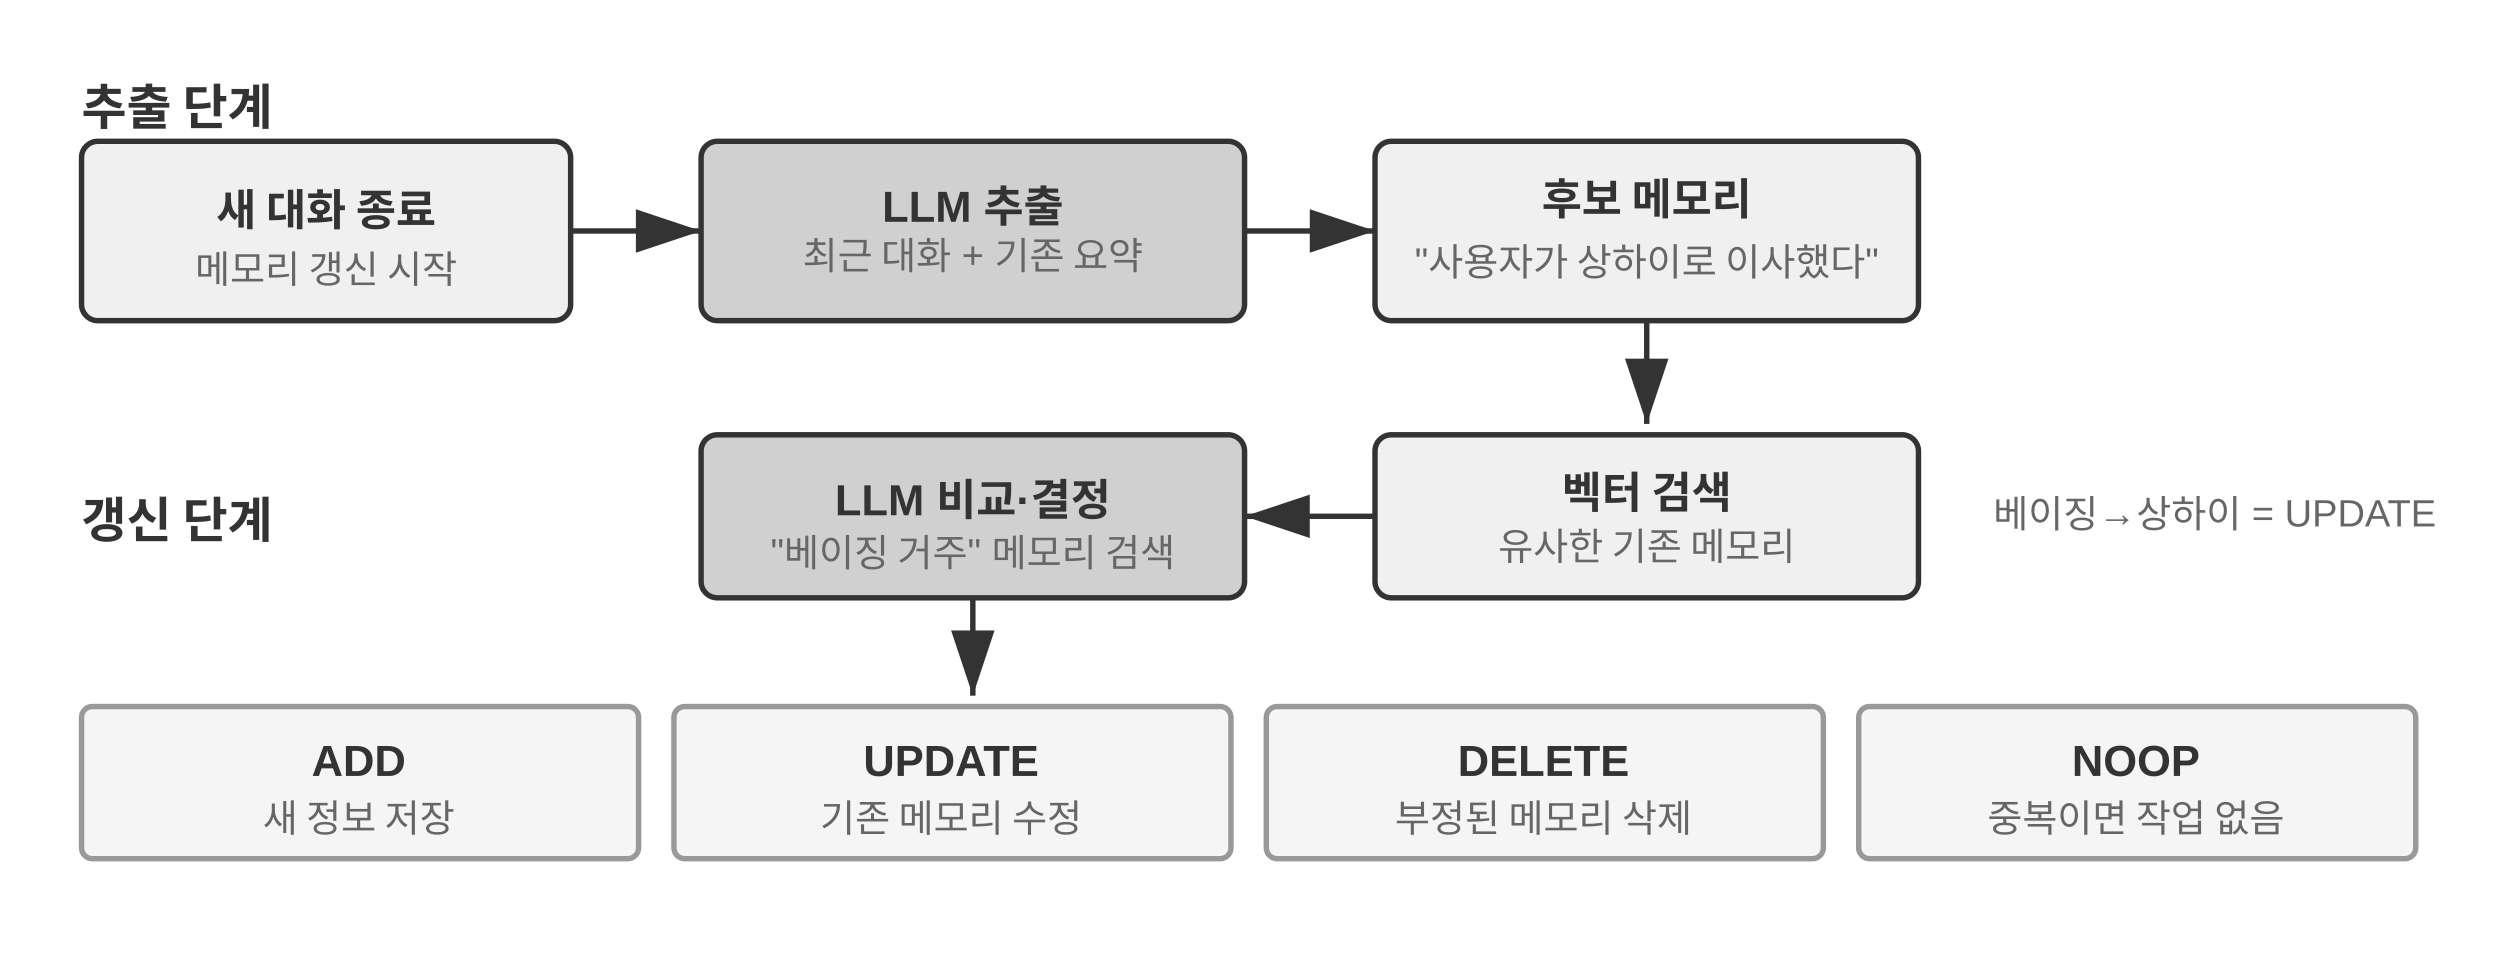
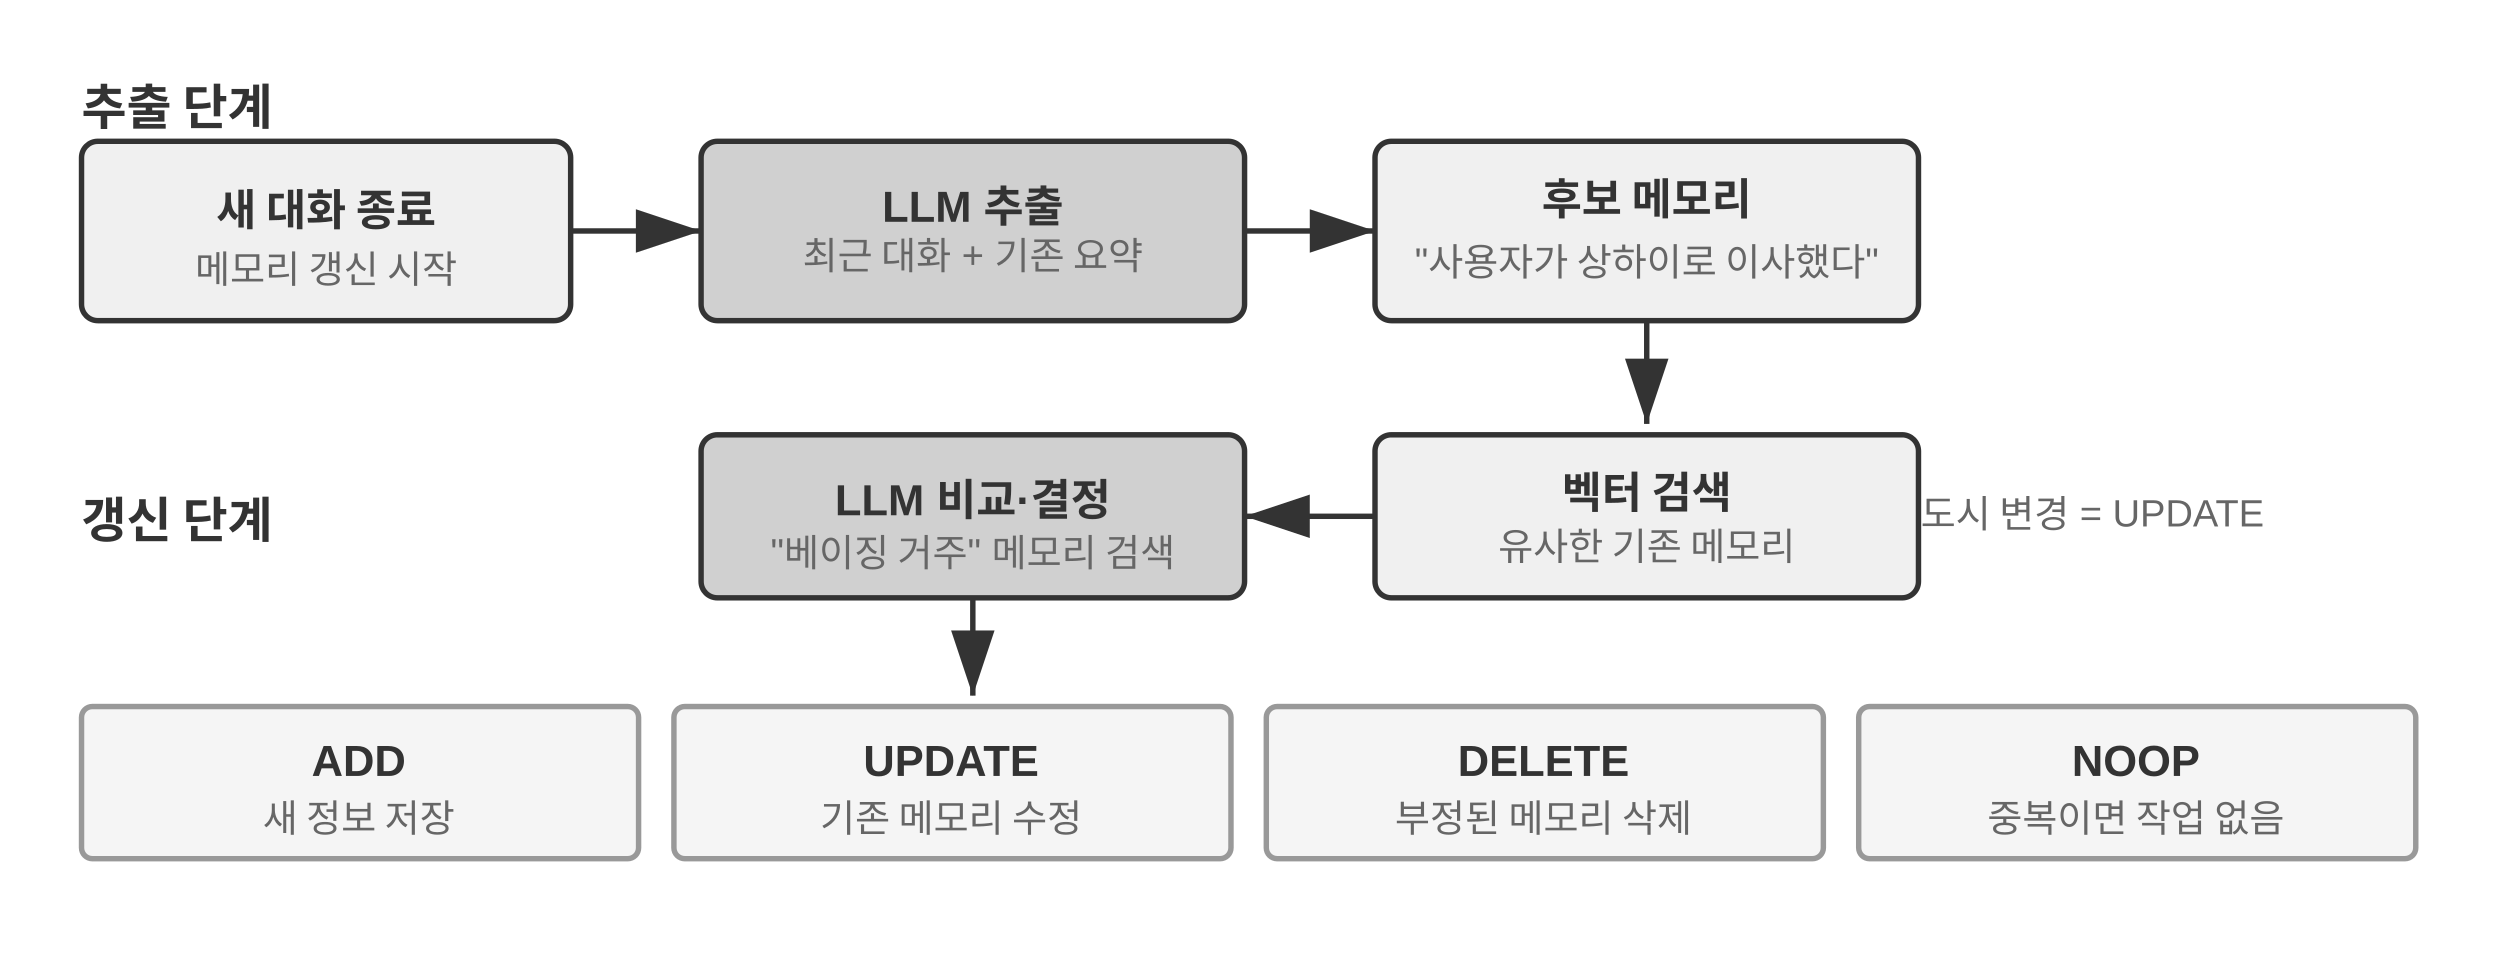
<svg xmlns="http://www.w3.org/2000/svg" viewBox="0 40 920 360" width="920" height="360" style="background:#ffffff">
  <defs>
    <marker id="ah" markerWidth="12" markerHeight="8" refX="12" refY="4" orient="auto">
      <polygon points="0 0, 12 4, 0 8" fill="#333333" />
    </marker>
    <marker id="ah-light" markerWidth="12" markerHeight="8" refX="12" refY="4" orient="auto">
      <polygon points="0 0, 12 4, 0 8" fill="#999999" />
    </marker>
  </defs>
-   <text x="30" y="78" font-family="'Apple SD Gothic Neo', 'Malgun Gothic', Arial, sans-serif" font-size="18" fill="#333333" text-anchor="start" dominant-baseline="central" font-weight="bold">추출 단계</text>
+   <text x="30" y="78" font-family="Arial, 'Helvetica Neue', Helvetica, 'PingFang SC', 'Microsoft YaHei', sans-serif" font-size="18" fill="#333333" text-anchor="start" dominant-baseline="central" font-weight="bold">추출 단계</text>
  <rect x="30" y="92" width="180" height="66" rx="6" fill="#f0f0f0" stroke="#333333" stroke-width="2" />
-   <text x="120" y="116" font-family="'Apple SD Gothic Neo', 'Malgun Gothic', Arial, sans-serif" font-size="16" fill="#333333" text-anchor="middle" dominant-baseline="central" font-weight="bold">새 대화 종료</text>
-   <text x="120" y="138" font-family="'Apple SD Gothic Neo', 'Malgun Gothic', Arial, sans-serif" font-size="14" fill="#666666" text-anchor="middle" dominant-baseline="central" font-weight="normal">메모리 갱신 시작</text>
+   <text x="120" y="116" font-family="Arial, 'Helvetica Neue', Helvetica, 'PingFang SC', 'Microsoft YaHei', sans-serif" font-size="16" fill="#333333" text-anchor="middle" dominant-baseline="central" font-weight="bold">새 대화 종료</text>
+   <text x="120" y="138" font-family="Arial, 'Helvetica Neue', Helvetica, 'PingFang SC', 'Microsoft YaHei', sans-serif" font-size="14" fill="#666666" text-anchor="middle" dominant-baseline="central" font-weight="normal">메모리 갱신 시작</text>
  <line x1="210" y1="125" x2="258" y2="125" stroke="#333333" stroke-width="2" marker-end="url(#ah)" />
  <rect x="258" y="92" width="200" height="66" rx="6" fill="#d0d0d0" stroke="#333333" stroke-width="2" />
-   <text x="358" y="112" font-family="'Apple SD Gothic Neo', 'Malgun Gothic', Arial, sans-serif" font-size="16" fill="#333333" text-anchor="middle" dominant-baseline="central" font-weight="bold">LLM 추출</text>
-   <text x="358" y="133" font-family="'Apple SD Gothic Neo', 'Malgun Gothic', Arial, sans-serif" font-size="14" fill="#666666" text-anchor="middle" dominant-baseline="central" font-weight="normal">최근 대화 + 기존 요약</text>
+   <text x="358" y="112" font-family="Arial, 'Helvetica Neue', Helvetica, 'PingFang SC', 'Microsoft YaHei', sans-serif" font-size="16" fill="#333333" text-anchor="middle" dominant-baseline="central" font-weight="bold">LLM 추출</text>
+   <text x="358" y="133" font-family="Arial, 'Helvetica Neue', Helvetica, 'PingFang SC', 'Microsoft YaHei', sans-serif" font-size="14" fill="#666666" text-anchor="middle" dominant-baseline="central" font-weight="normal">최근 대화 + 기존 요약</text>
  <line x1="458" y1="125" x2="506" y2="125" stroke="#333333" stroke-width="2" marker-end="url(#ah)" />
  <rect x="506" y="92" width="200" height="66" rx="6" fill="#f0f0f0" stroke="#333333" stroke-width="2" />
-   <text x="606" y="112" font-family="'Apple SD Gothic Neo', 'Malgun Gothic', Arial, sans-serif" font-size="16" fill="#333333" text-anchor="middle" dominant-baseline="central" font-weight="bold">후보 메모리</text>
-   <text x="606" y="133" font-family="'Apple SD Gothic Neo', 'Malgun Gothic', Arial, sans-serif" font-size="14" fill="#666666" text-anchor="middle" dominant-baseline="central" font-weight="normal">"사용자가 상하이로 이사했다"</text>
+   <text x="606" y="112" font-family="Arial, 'Helvetica Neue', Helvetica, 'PingFang SC', 'Microsoft YaHei', sans-serif" font-size="16" fill="#333333" text-anchor="middle" dominant-baseline="central" font-weight="bold">후보 메모리</text>
+   <text x="606" y="133" font-family="Arial, 'Helvetica Neue', Helvetica, 'PingFang SC', 'Microsoft YaHei', sans-serif" font-size="14" fill="#666666" text-anchor="middle" dominant-baseline="central" font-weight="normal">"사용자가 상하이로 이사했다"</text>
  <line x1="606" y1="158" x2="606" y2="196" stroke="#333333" stroke-width="2" marker-end="url(#ah)" />
-   <text x="30" y="230" font-family="'Apple SD Gothic Neo', 'Malgun Gothic', Arial, sans-serif" font-size="18" fill="#333333" text-anchor="start" dominant-baseline="central" font-weight="bold">갱신 단계</text>
+   <text x="30" y="230" font-family="Arial, 'Helvetica Neue', Helvetica, 'PingFang SC', 'Microsoft YaHei', sans-serif" font-size="18" fill="#333333" text-anchor="start" dominant-baseline="central" font-weight="bold">갱신 단계</text>
  <rect x="506" y="200" width="200" height="60" rx="6" fill="#f0f0f0" stroke="#333333" stroke-width="2" />
-   <text x="606" y="220" font-family="'Apple SD Gothic Neo', 'Malgun Gothic', Arial, sans-serif" font-size="16" fill="#333333" text-anchor="middle" dominant-baseline="central" font-weight="bold">벡터 검색</text>
-   <text x="606" y="240" font-family="'Apple SD Gothic Neo', 'Malgun Gothic', Arial, sans-serif" font-size="14" fill="#666666" text-anchor="middle" dominant-baseline="central" font-weight="normal">유사한 기존 메모리</text>
+   <text x="606" y="220" font-family="Arial, 'Helvetica Neue', Helvetica, 'PingFang SC', 'Microsoft YaHei', sans-serif" font-size="16" fill="#333333" text-anchor="middle" dominant-baseline="central" font-weight="bold">벡터 검색</text>
+   <text x="606" y="240" font-family="Arial, 'Helvetica Neue', Helvetica, 'PingFang SC', 'Microsoft YaHei', sans-serif" font-size="14" fill="#666666" text-anchor="middle" dominant-baseline="central" font-weight="normal">유사한 기존 메모리</text>
  <line x1="506" y1="230" x2="458" y2="230" stroke="#333333" stroke-width="2" marker-end="url(#ah)" />
  <rect x="258" y="200" width="200" height="60" rx="6" fill="#d0d0d0" stroke="#333333" stroke-width="2" />
-   <text x="358" y="220" font-family="'Apple SD Gothic Neo', 'Malgun Gothic', Arial, sans-serif" font-size="16" fill="#333333" text-anchor="middle" dominant-baseline="central" font-weight="bold">LLM 비교·결정</text>
-   <text x="358" y="240" font-family="'Apple SD Gothic Neo', 'Malgun Gothic', Arial, sans-serif" font-size="14" fill="#666666" text-anchor="middle" dominant-baseline="central" font-weight="normal">"베이징 거주" 메모리 검색</text>
+   <text x="358" y="220" font-family="Arial, 'Helvetica Neue', Helvetica, 'PingFang SC', 'Microsoft YaHei', sans-serif" font-size="16" fill="#333333" text-anchor="middle" dominant-baseline="central" font-weight="bold">LLM 비교·결정</text>
+   <text x="358" y="240" font-family="Arial, 'Helvetica Neue', Helvetica, 'PingFang SC', 'Microsoft YaHei', sans-serif" font-size="14" fill="#666666" text-anchor="middle" dominant-baseline="central" font-weight="normal">"베이징 거주" 메모리 검색</text>
  <line x1="358" y1="260" x2="358" y2="296" stroke="#333333" stroke-width="2" marker-end="url(#ah)" />
  <rect x="30" y="300" width="205" height="56" rx="4" fill="#f5f5f5" stroke="#999999" stroke-width="2" />
-   <text x="132" y="320" font-family="'Apple SD Gothic Neo', 'Malgun Gothic', Arial, sans-serif" font-size="16" fill="#333333" text-anchor="middle" dominant-baseline="central" font-weight="bold">ADD</text>
-   <text x="132" y="340" font-family="'Apple SD Gothic Neo', 'Malgun Gothic', Arial, sans-serif" font-size="14" fill="#666666" text-anchor="middle" dominant-baseline="central" font-weight="normal">새 정보 저장</text>
+   <text x="132" y="320" font-family="Arial, 'Helvetica Neue', Helvetica, 'PingFang SC', 'Microsoft YaHei', sans-serif" font-size="16" fill="#333333" text-anchor="middle" dominant-baseline="central" font-weight="bold">ADD</text>
+   <text x="132" y="340" font-family="Arial, 'Helvetica Neue', Helvetica, 'PingFang SC', 'Microsoft YaHei', sans-serif" font-size="14" fill="#666666" text-anchor="middle" dominant-baseline="central" font-weight="normal">새 정보 저장</text>
  <rect x="248" y="300" width="205" height="56" rx="4" fill="#f5f5f5" stroke="#999999" stroke-width="2" />
-   <text x="350" y="320" font-family="'Apple SD Gothic Neo', 'Malgun Gothic', Arial, sans-serif" font-size="16" fill="#333333" text-anchor="middle" dominant-baseline="central" font-weight="bold">UPDATE</text>
-   <text x="350" y="340" font-family="'Apple SD Gothic Neo', 'Malgun Gothic', Arial, sans-serif" font-size="14" fill="#666666" text-anchor="middle" dominant-baseline="central" font-weight="normal">기존 메모리 수정</text>
+   <text x="350" y="320" font-family="Arial, 'Helvetica Neue', Helvetica, 'PingFang SC', 'Microsoft YaHei', sans-serif" font-size="16" fill="#333333" text-anchor="middle" dominant-baseline="central" font-weight="bold">UPDATE</text>
+   <text x="350" y="340" font-family="Arial, 'Helvetica Neue', Helvetica, 'PingFang SC', 'Microsoft YaHei', sans-serif" font-size="14" fill="#666666" text-anchor="middle" dominant-baseline="central" font-weight="normal">기존 메모리 수정</text>
  <rect x="466" y="300" width="205" height="56" rx="4" fill="#f5f5f5" stroke="#999999" stroke-width="2" />
-   <text x="568" y="320" font-family="'Apple SD Gothic Neo', 'Malgun Gothic', Arial, sans-serif" font-size="16" fill="#333333" text-anchor="middle" dominant-baseline="central" font-weight="bold">DELETE</text>
-   <text x="568" y="340" font-family="'Apple SD Gothic Neo', 'Malgun Gothic', Arial, sans-serif" font-size="14" fill="#666666" text-anchor="middle" dominant-baseline="central" font-weight="normal">부정된 메모리 삭제</text>
+   <text x="568" y="320" font-family="Arial, 'Helvetica Neue', Helvetica, 'PingFang SC', 'Microsoft YaHei', sans-serif" font-size="16" fill="#333333" text-anchor="middle" dominant-baseline="central" font-weight="bold">DELETE</text>
+   <text x="568" y="340" font-family="Arial, 'Helvetica Neue', Helvetica, 'PingFang SC', 'Microsoft YaHei', sans-serif" font-size="14" fill="#666666" text-anchor="middle" dominant-baseline="central" font-weight="normal">부정된 메모리 삭제</text>
  <rect x="684" y="300" width="205" height="56" rx="4" fill="#f5f5f5" stroke="#999999" stroke-width="2" />
-   <text x="786" y="320" font-family="'Apple SD Gothic Neo', 'Malgun Gothic', Arial, sans-serif" font-size="16" fill="#333333" text-anchor="middle" dominant-baseline="central" font-weight="bold">NOOP</text>
-   <text x="786" y="340" font-family="'Apple SD Gothic Neo', 'Malgun Gothic', Arial, sans-serif" font-size="14" fill="#666666" text-anchor="middle" dominant-baseline="central" font-weight="normal">중복이면 작업 없음</text>
-   <text x="815" y="228" font-family="'Apple SD Gothic Neo', 'Malgun Gothic', Arial, sans-serif" font-size="14" fill="#666666" text-anchor="middle" dominant-baseline="central" font-weight="normal">베이징→상하이 = UPDATE</text>
+   <text x="786" y="320" font-family="Arial, 'Helvetica Neue', Helvetica, 'PingFang SC', 'Microsoft YaHei', sans-serif" font-size="16" fill="#333333" text-anchor="middle" dominant-baseline="central" font-weight="bold">NOOP</text>
+   <text x="786" y="340" font-family="Arial, 'Helvetica Neue', Helvetica, 'PingFang SC', 'Microsoft YaHei', sans-serif" font-size="14" fill="#666666" text-anchor="middle" dominant-baseline="central" font-weight="normal">중복이면 작업 없음</text>
+   <text x="770" y="228" font-family="Arial, 'Helvetica Neue', Helvetica, 'PingFang SC', 'Microsoft YaHei', sans-serif" font-size="14" fill="#666666" text-anchor="middle" dominant-baseline="central" font-weight="normal">도시 변경 = UPDATE</text>
</svg>
